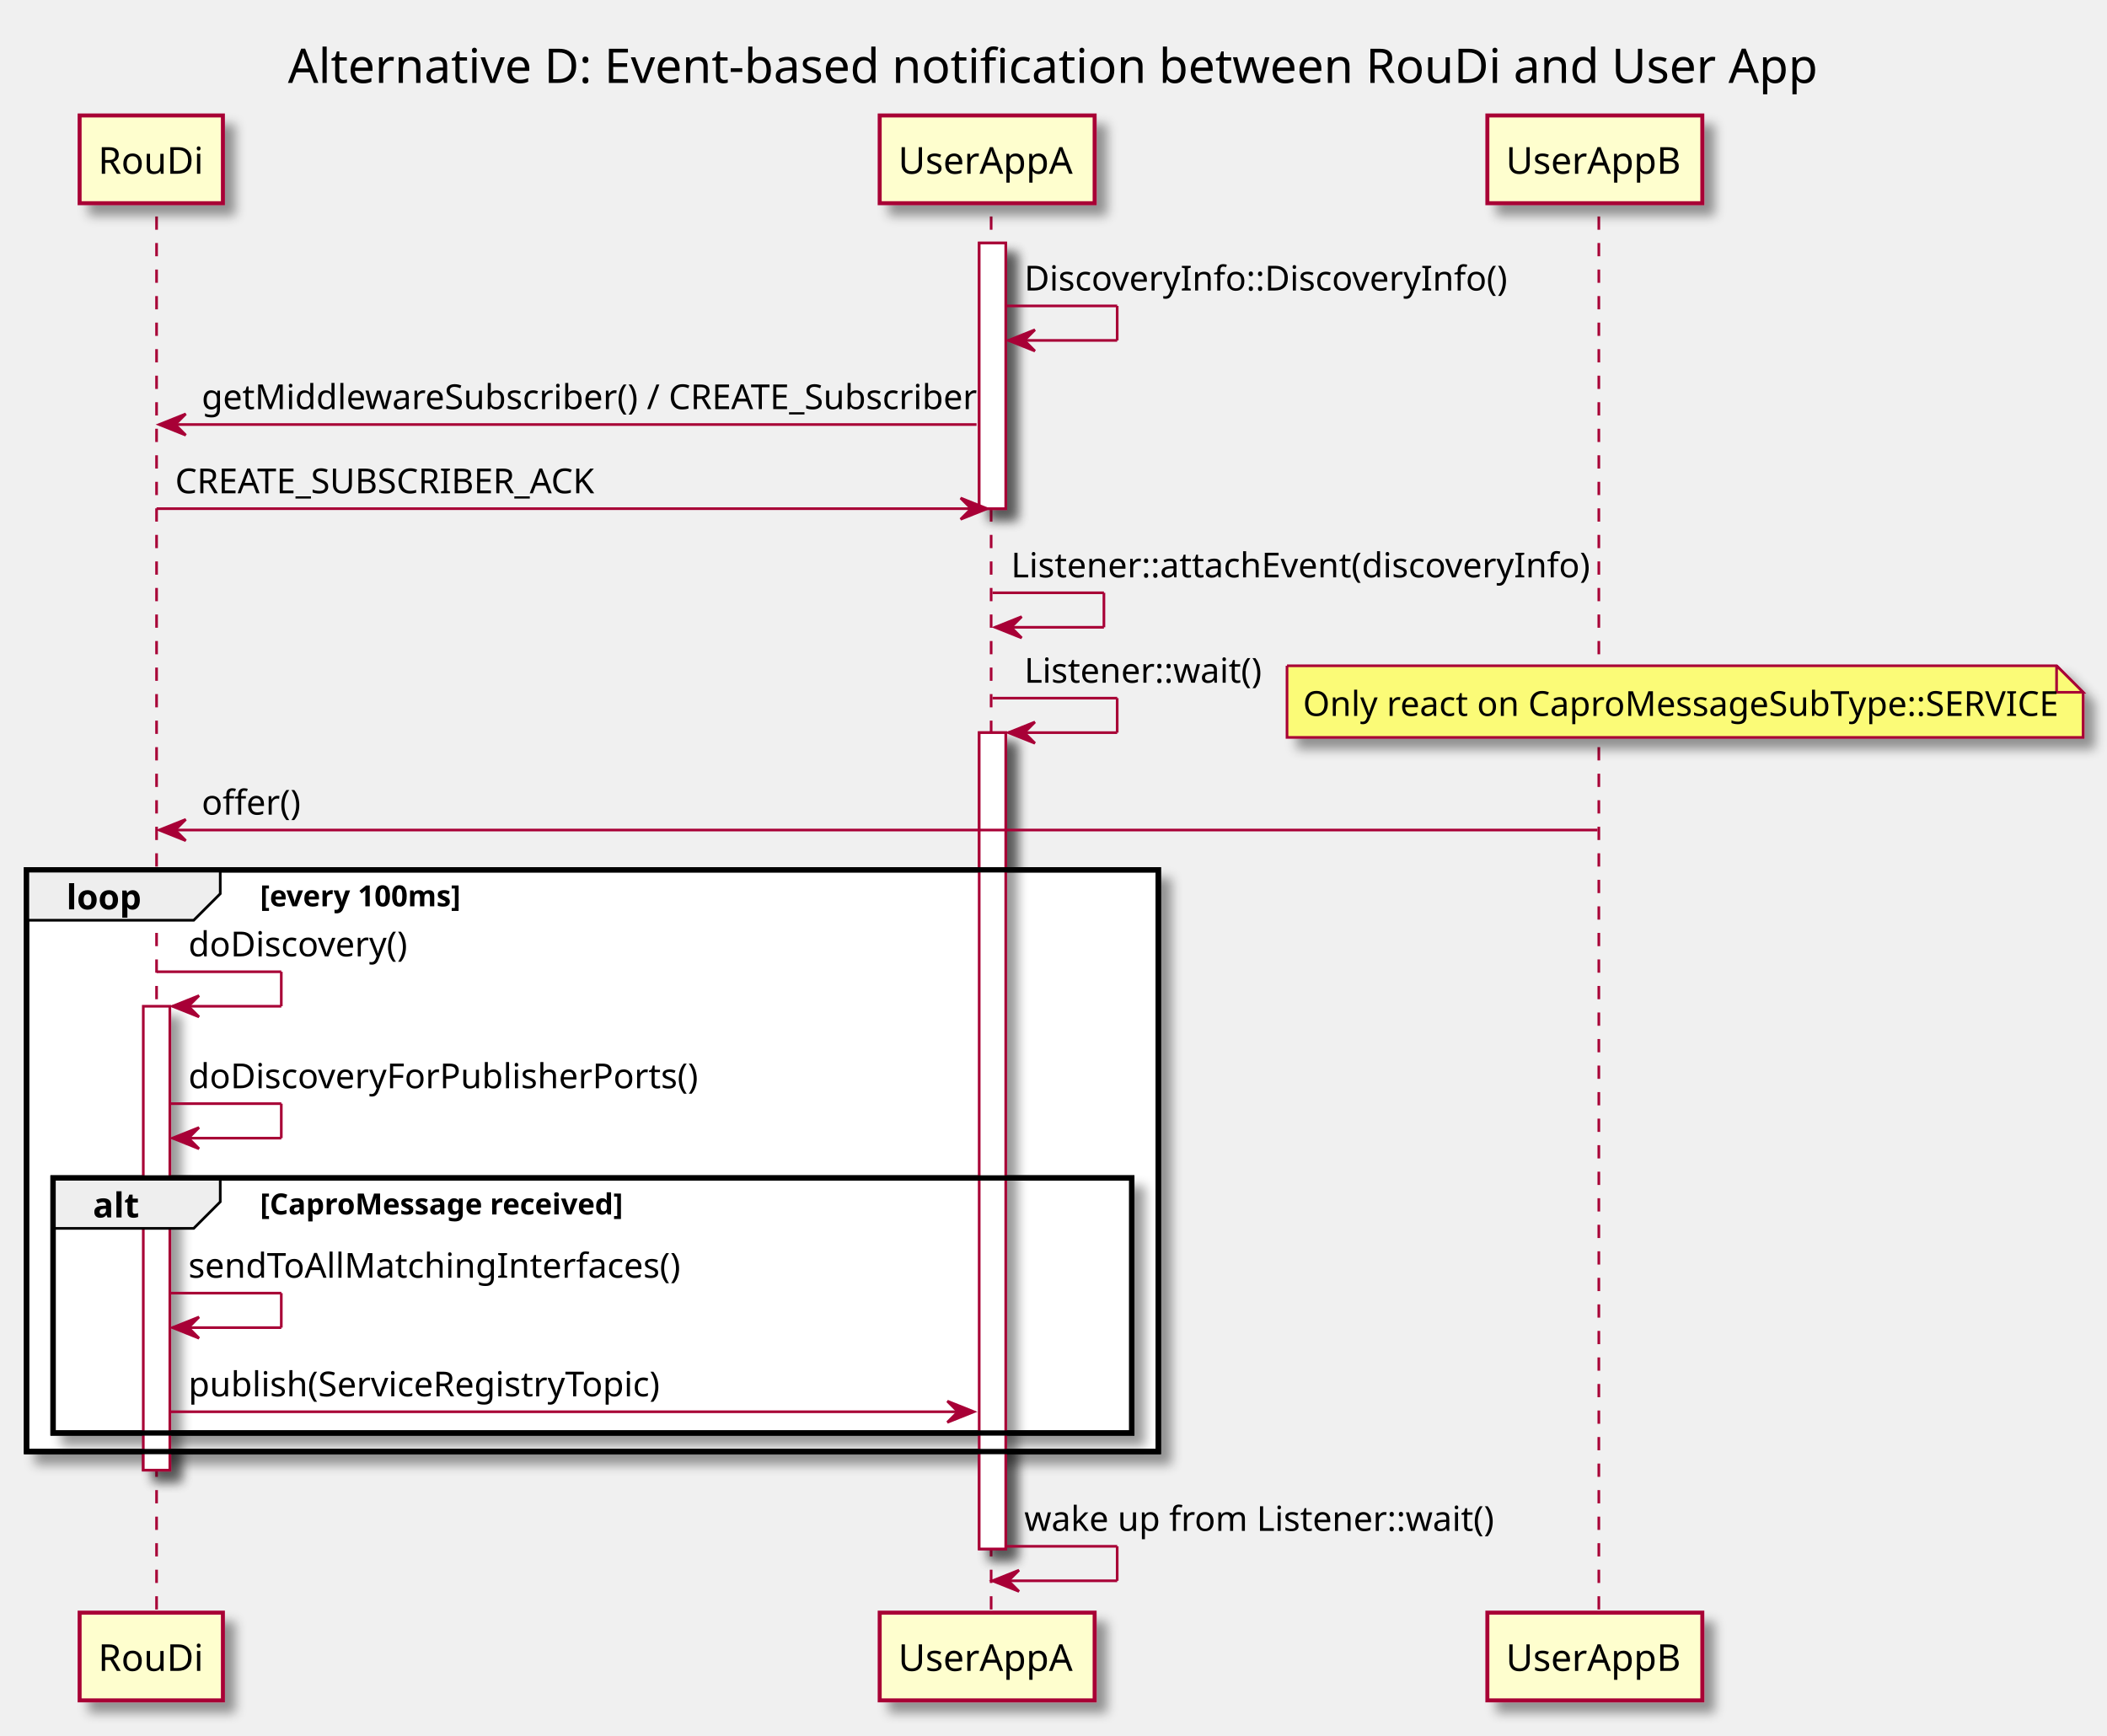
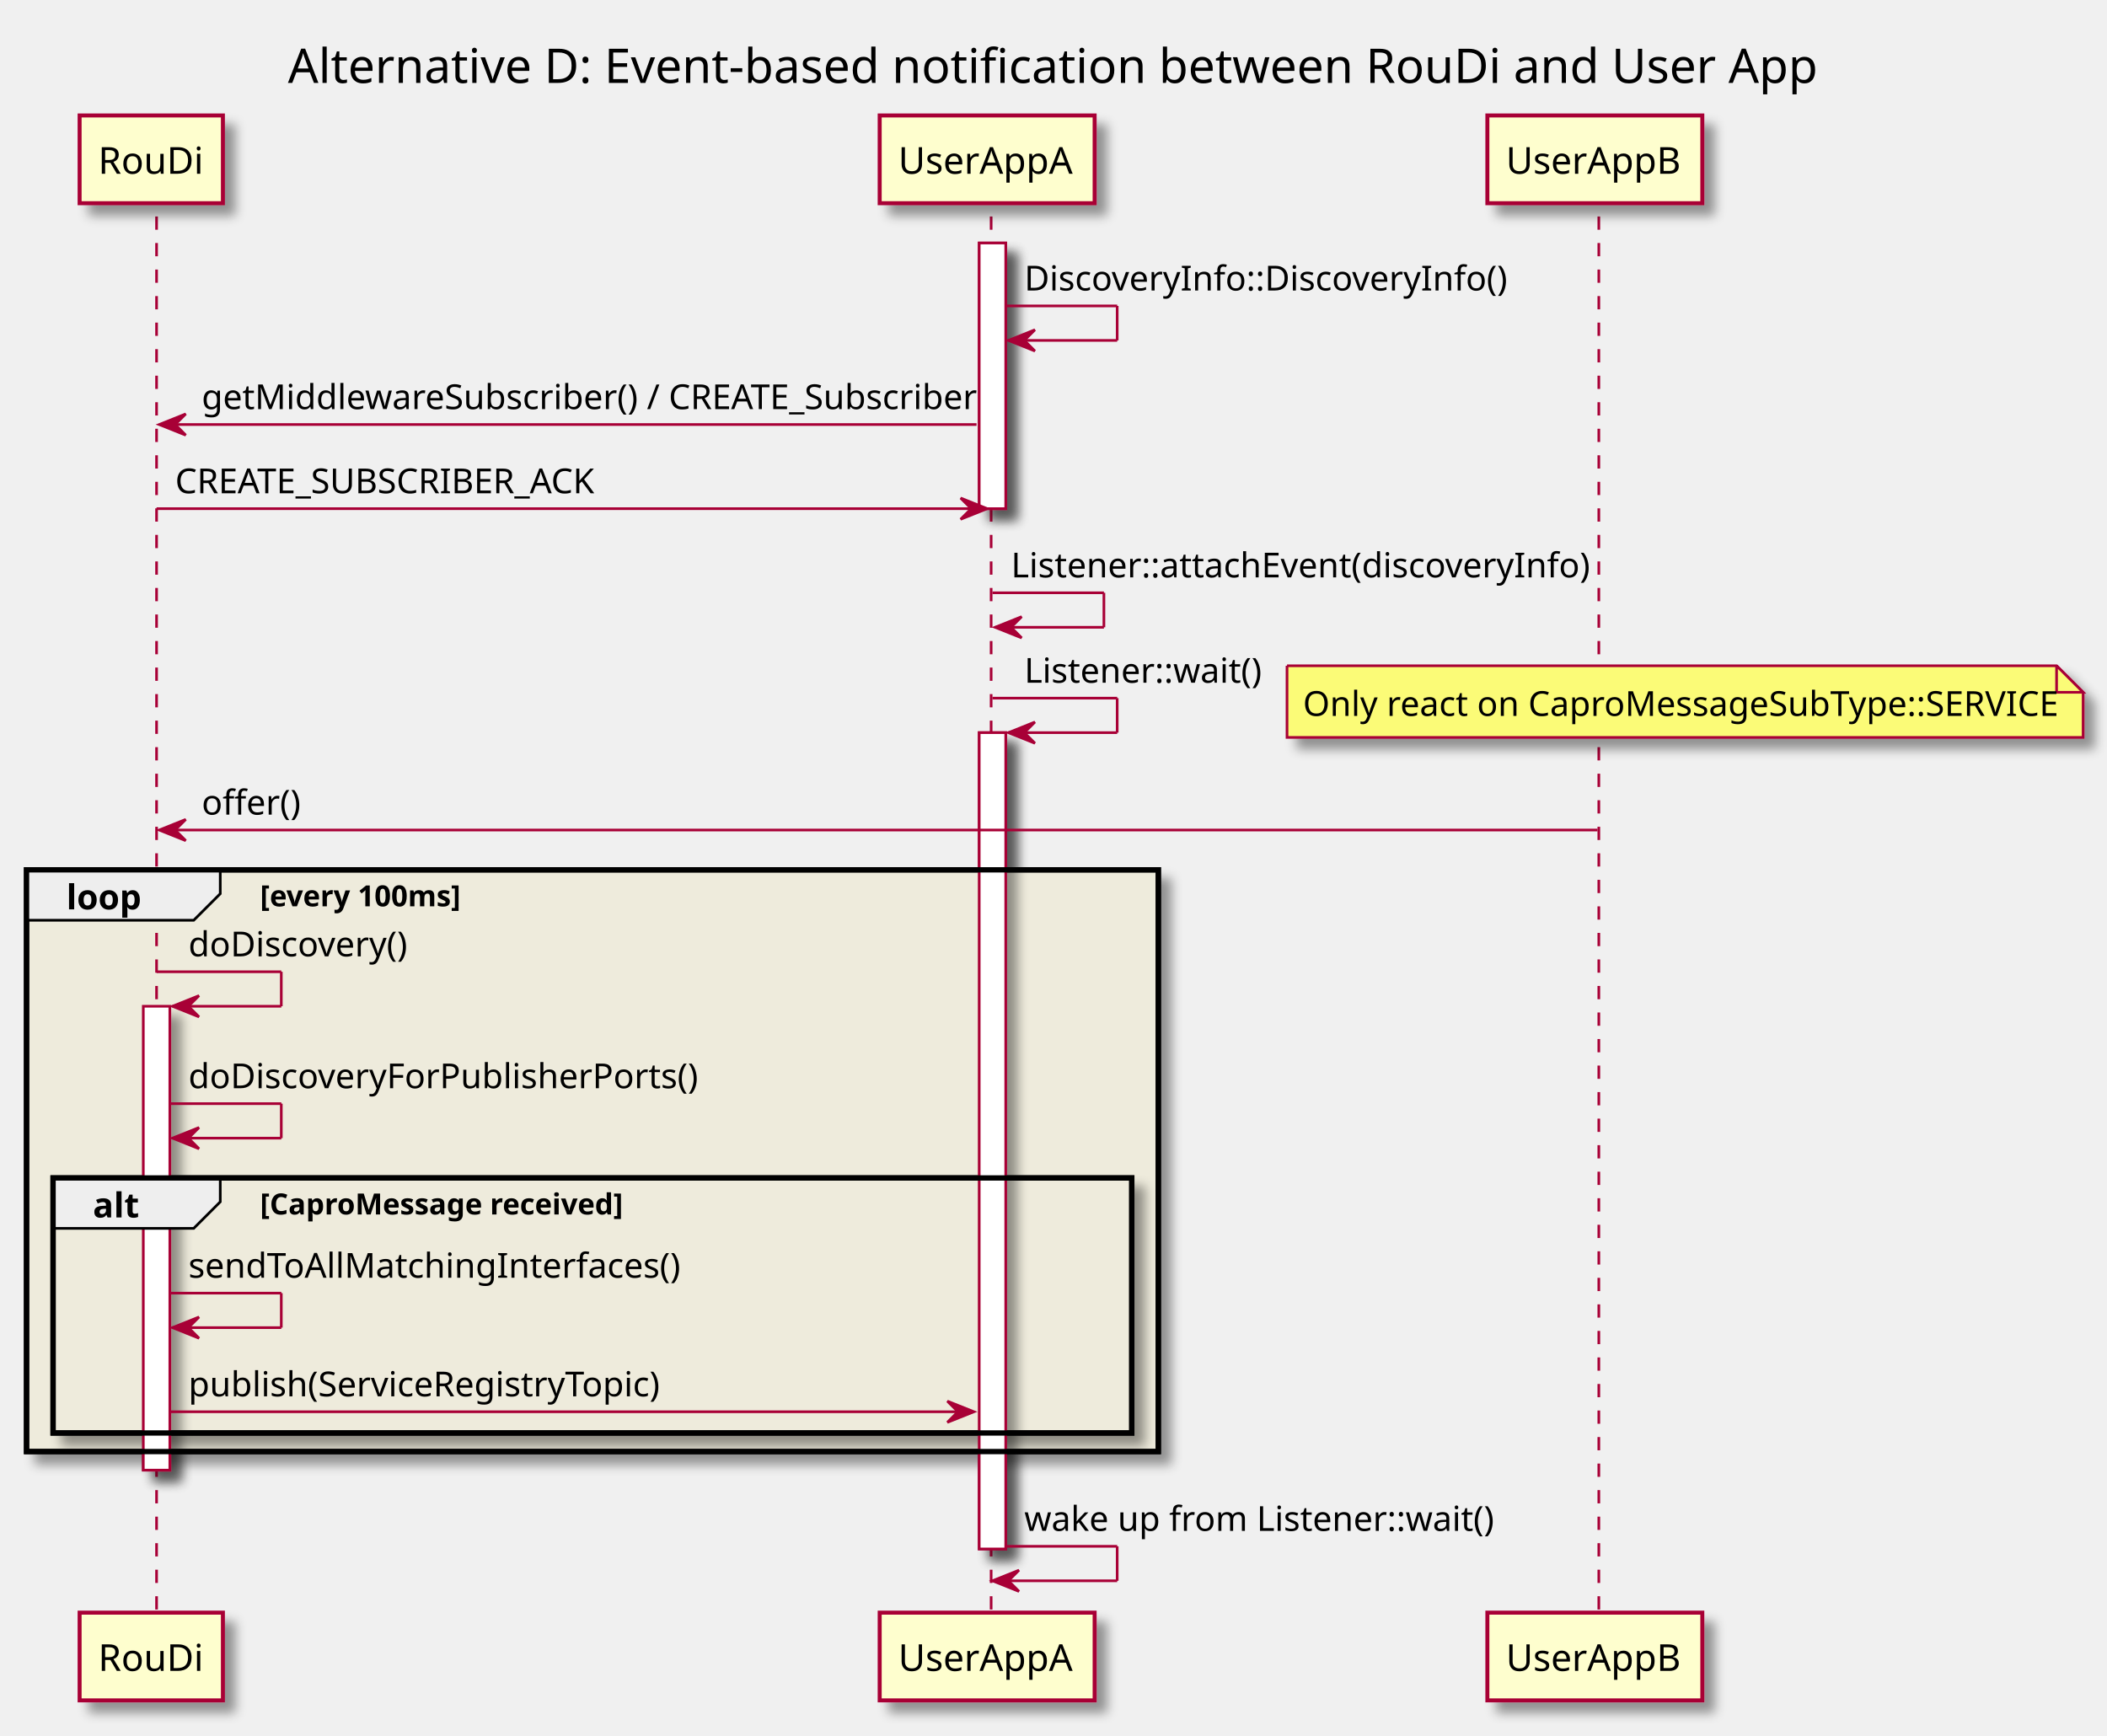
- <svg xmlns="http://www.w3.org/2000/svg" contentScriptType="application/ecmascript" contentStyleType="text/css" height="654px" preserveAspectRatio="none" style="width:794px;height:654px;" version="1.1" viewBox="0 0 794 654" width="794px" zoomAndPan="magnify">
+ <svg xmlns="http://www.w3.org/2000/svg" contentScriptType="application/ecmascript" contentStyleType="text/css" height="654px" preserveAspectRatio="none" style="width:794px;height:654px;background:#EEEBDC;" version="1.1" viewBox="0 0 794 654" width="794px" zoomAndPan="magnify">
  <defs>
-     <filter height="300%" id="f1ns9pxqims5uk" width="300%" x="-1" y="-1">
+     <filter height="300%" id="fj19efss1tn3o" width="300%" x="-1" y="-1">
      <feGaussianBlur result="blurOut" stdDeviation="2.0" />
      <feColorMatrix in="blurOut" result="blurOut2" type="matrix" values="0 0 0 0 0 0 0 0 0 0 0 0 0 0 0 0 0 0 .4 0" />
      <feOffset dx="4.0" dy="4.0" in="blurOut2" result="blurOut3" />
      <feBlend in="SourceGraphic" in2="blurOut3" mode="normal" />
    </filter>
  </defs>
  <g>
    <text fill="#000000" font-family="sans-serif" font-size="18" lengthAdjust="spacing" textLength="582" x="108.5" y="31.242">Alternative D: Event-based notification between RouDi and User App</text>
-     <rect fill="#FFFFFF" filter="url(#f1ns9pxqims5uk)" height="174.824" style="stroke:#A80036;stroke-width:1.0;" width="10" x="54" y="379.232" />
-     <rect fill="#FFFFFF" filter="url(#f1ns9pxqims5uk)" height="100.118" style="stroke:#A80036;stroke-width:1.0;" width="10" x="369" y="91.584" />
-     <rect fill="#FFFFFF" filter="url(#f1ns9pxqims5uk)" height="307.648" style="stroke:#A80036;stroke-width:1.0;" width="10" x="369" y="276.114" />
-     <rect fill="#FFFFFF" filter="url(#f1ns9pxqims5uk)" height="219.236" style="stroke:#000000;stroke-width:2.0;" width="426.5" x="10" y="327.82" />
-     <rect fill="#FFFFFF" filter="url(#f1ns9pxqims5uk)" height="96.118" style="stroke:#000000;stroke-width:2.0;" width="406.5" x="20" y="443.938" />
+     <rect fill="#FFFFFF" filter="url(#fj19efss1tn3o)" height="174.824" style="stroke:#A80036;stroke-width:1.0;" width="10" x="54" y="379.232" />
+     <rect fill="#FFFFFF" filter="url(#fj19efss1tn3o)" height="100.118" style="stroke:#A80036;stroke-width:1.0;" width="10" x="369" y="91.584" />
+     <rect fill="#FFFFFF" filter="url(#fj19efss1tn3o)" height="307.648" style="stroke:#A80036;stroke-width:1.0;" width="10" x="369" y="276.114" />
+     <rect fill="#EEEBDC" filter="url(#fj19efss1tn3o)" height="219.236" style="stroke:#000000;stroke-width:2.0;" width="426.5" x="10" y="327.82" />
+     <rect fill="#EEEBDC" filter="url(#fj19efss1tn3o)" height="96.118" style="stroke:#000000;stroke-width:2.0;" width="406.5" x="20" y="443.938" />
    <line style="stroke:#A80036;stroke-width:1.0;stroke-dasharray:5.0,5.0;" x1="59" x2="59" y1="81.584" y2="608.762" />
    <line style="stroke:#A80036;stroke-width:1.0;stroke-dasharray:5.0,5.0;" x1="373.5" x2="373.5" y1="81.584" y2="608.762" />
    <line style="stroke:#A80036;stroke-width:1.0;stroke-dasharray:5.0,5.0;" x1="602.5" x2="602.5" y1="81.584" y2="608.762" />
-     <rect fill="#FEFECE" filter="url(#f1ns9pxqims5uk)" height="33.068" style="stroke:#A80036;stroke-width:1.5;" width="54" x="30" y="43.516" />
+     <rect fill="#FEFECE" filter="url(#fj19efss1tn3o)" height="33.068" style="stroke:#A80036;stroke-width:1.5;" width="54" x="30" y="43.516" />
    <text fill="#000000" font-family="sans-serif" font-size="14" lengthAdjust="spacing" textLength="40" x="37" y="65.482">RouDi</text>
-     <rect fill="#FEFECE" filter="url(#f1ns9pxqims5uk)" height="33.068" style="stroke:#A80036;stroke-width:1.5;" width="54" x="30" y="607.762" />
+     <rect fill="#FEFECE" filter="url(#fj19efss1tn3o)" height="33.068" style="stroke:#A80036;stroke-width:1.5;" width="54" x="30" y="607.762" />
    <text fill="#000000" font-family="sans-serif" font-size="14" lengthAdjust="spacing" textLength="40" x="37" y="629.728">RouDi</text>
-     <rect fill="#FEFECE" filter="url(#f1ns9pxqims5uk)" height="33.068" style="stroke:#A80036;stroke-width:1.5;" width="81" x="331.5" y="43.516" />
+     <rect fill="#FEFECE" filter="url(#fj19efss1tn3o)" height="33.068" style="stroke:#A80036;stroke-width:1.5;" width="81" x="331.5" y="43.516" />
    <text fill="#000000" font-family="sans-serif" font-size="14" lengthAdjust="spacing" textLength="67" x="338.5" y="65.482">UserAppA</text>
-     <rect fill="#FEFECE" filter="url(#f1ns9pxqims5uk)" height="33.068" style="stroke:#A80036;stroke-width:1.5;" width="81" x="331.5" y="607.762" />
+     <rect fill="#FEFECE" filter="url(#fj19efss1tn3o)" height="33.068" style="stroke:#A80036;stroke-width:1.5;" width="81" x="331.5" y="607.762" />
    <text fill="#000000" font-family="sans-serif" font-size="14" lengthAdjust="spacing" textLength="67" x="338.5" y="629.728">UserAppA</text>
-     <rect fill="#FEFECE" filter="url(#f1ns9pxqims5uk)" height="33.068" style="stroke:#A80036;stroke-width:1.5;" width="81" x="560.5" y="43.516" />
+     <rect fill="#FEFECE" filter="url(#fj19efss1tn3o)" height="33.068" style="stroke:#A80036;stroke-width:1.5;" width="81" x="560.5" y="43.516" />
    <text fill="#000000" font-family="sans-serif" font-size="14" lengthAdjust="spacing" textLength="67" x="567.5" y="65.482">UserAppB</text>
-     <rect fill="#FEFECE" filter="url(#f1ns9pxqims5uk)" height="33.068" style="stroke:#A80036;stroke-width:1.5;" width="81" x="560.5" y="607.762" />
+     <rect fill="#FEFECE" filter="url(#fj19efss1tn3o)" height="33.068" style="stroke:#A80036;stroke-width:1.5;" width="81" x="560.5" y="607.762" />
    <text fill="#000000" font-family="sans-serif" font-size="14" lengthAdjust="spacing" textLength="67" x="567.5" y="629.728">UserAppB</text>
-     <rect fill="#FFFFFF" filter="url(#f1ns9pxqims5uk)" height="174.824" style="stroke:#A80036;stroke-width:1.0;" width="10" x="54" y="379.232" />
-     <rect fill="#FFFFFF" filter="url(#f1ns9pxqims5uk)" height="100.118" style="stroke:#A80036;stroke-width:1.0;" width="10" x="369" y="91.584" />
-     <rect fill="#FFFFFF" filter="url(#f1ns9pxqims5uk)" height="307.648" style="stroke:#A80036;stroke-width:1.0;" width="10" x="369" y="276.114" />
+     <rect fill="#FFFFFF" filter="url(#fj19efss1tn3o)" height="174.824" style="stroke:#A80036;stroke-width:1.0;" width="10" x="54" y="379.232" />
+     <rect fill="#FFFFFF" filter="url(#fj19efss1tn3o)" height="100.118" style="stroke:#A80036;stroke-width:1.0;" width="10" x="369" y="91.584" />
+     <rect fill="#FFFFFF" filter="url(#fj19efss1tn3o)" height="307.648" style="stroke:#A80036;stroke-width:1.0;" width="10" x="369" y="276.114" />
    <line style="stroke:#A80036;stroke-width:1.0;" x1="379" x2="421" y1="115.29" y2="115.29" />
    <line style="stroke:#A80036;stroke-width:1.0;" x1="421" x2="421" y1="115.29" y2="128.29" />
    <line style="stroke:#A80036;stroke-width:1.0;" x1="380" x2="421" y1="128.29" y2="128.29" />
    <polygon fill="#A80036" points="390,124.29,380,128.29,390,132.29,386,128.29" style="stroke:#A80036;stroke-width:1.0;" />
    <text fill="#000000" font-family="sans-serif" font-size="13" lengthAdjust="spacing" textLength="178" x="386" y="109.481">DiscoveryInfo::DiscoveryInfo()</text>
    <polygon fill="#A80036" points="70,155.996,60,159.996,70,163.996,66,159.996" style="stroke:#A80036;stroke-width:1.0;" />
    <line style="stroke:#A80036;stroke-width:1.0;" x1="64" x2="368" y1="159.996" y2="159.996" />
    <text fill="#000000" font-family="sans-serif" font-size="13" lengthAdjust="spacing" textLength="286" x="76" y="154.187">getMiddlewareSubscriber() / CREATE_Subscriber</text>
    <polygon fill="#A80036" points="362,187.702,372,191.702,362,195.702,366,191.702" style="stroke:#A80036;stroke-width:1.0;" />
    <line style="stroke:#A80036;stroke-width:1.0;" x1="59" x2="368" y1="191.702" y2="191.702" />
    <text fill="#000000" font-family="sans-serif" font-size="13" lengthAdjust="spacing" textLength="156" x="66" y="185.893">CREATE_SUBSCRIBER_ACK</text>
    <line style="stroke:#A80036;stroke-width:1.0;" x1="374" x2="416" y1="223.408" y2="223.408" />
    <line style="stroke:#A80036;stroke-width:1.0;" x1="416" x2="416" y1="223.408" y2="236.408" />
    <line style="stroke:#A80036;stroke-width:1.0;" x1="375" x2="416" y1="236.408" y2="236.408" />
    <polygon fill="#A80036" points="385,232.408,375,236.408,385,240.408,381,236.408" style="stroke:#A80036;stroke-width:1.0;" />
    <text fill="#000000" font-family="sans-serif" font-size="13" lengthAdjust="spacing" textLength="215" x="381" y="217.599">Listener::attachEvent(discoveryInfo)</text>
    <line style="stroke:#A80036;stroke-width:1.0;" x1="374" x2="421" y1="263.114" y2="263.114" />
    <line style="stroke:#A80036;stroke-width:1.0;" x1="421" x2="421" y1="263.114" y2="276.114" />
    <line style="stroke:#A80036;stroke-width:1.0;" x1="380" x2="421" y1="276.114" y2="276.114" />
    <polygon fill="#A80036" points="390,272.114,380,276.114,390,280.114,386,276.114" style="stroke:#A80036;stroke-width:1.0;" />
    <text fill="#000000" font-family="sans-serif" font-size="13" lengthAdjust="spacing" textLength="87" x="386" y="257.305">Listener::wait()</text>
-     <path d="M485,250.908 L485,277.908 L785,277.908 L785,260.908 L775,250.908 L485,250.908 " fill="#FBFB77" filter="url(#f1ns9pxqims5uk)" style="stroke:#A80036;stroke-width:1.0;" />
+     <path d="M485,250.908 L485,277.908 L785,277.908 L785,260.908 L775,250.908 L485,250.908 " fill="#FBFB77" filter="url(#fj19efss1tn3o)" style="stroke:#A80036;stroke-width:1.0;" />
    <path d="M775,250.908 L775,260.908 L785,260.908 L775,250.908 " fill="#FBFB77" style="stroke:#A80036;stroke-width:1.0;" />
    <text fill="#000000" font-family="sans-serif" font-size="13" lengthAdjust="spacing" textLength="279" x="491" y="269.805">Only react on CaproMessageSubType::SERVICE</text>
    <polygon fill="#A80036" points="70,308.82,60,312.82,70,316.82,66,312.82" style="stroke:#A80036;stroke-width:1.0;" />
    <line style="stroke:#A80036;stroke-width:1.0;" x1="64" x2="602" y1="312.82" y2="312.82" />
    <text fill="#000000" font-family="sans-serif" font-size="13" lengthAdjust="spacing" textLength="36" x="76" y="307.011">offer()</text>
    <path d="M10,327.82 L83,327.82 L83,336.82 L73,346.82 L10,346.82 L10,327.82 " fill="#EEEEEE" style="stroke:#000000;stroke-width:1.0;" />
    <rect fill="none" height="219.236" style="stroke:#000000;stroke-width:2.0;" width="426.5" x="10" y="327.82" />
    <text fill="#000000" font-family="sans-serif" font-size="13" font-weight="bold" lengthAdjust="spacing" textLength="28" x="25" y="342.717">loop</text>
    <text fill="#000000" font-family="sans-serif" font-size="11" font-weight="bold" lengthAdjust="spacing" textLength="76" x="98" y="341.579">[every 100ms]</text>
    <line style="stroke:#A80036;stroke-width:1.0;" x1="59" x2="106" y1="366.232" y2="366.232" />
    <line style="stroke:#A80036;stroke-width:1.0;" x1="106" x2="106" y1="366.232" y2="379.232" />
    <line style="stroke:#A80036;stroke-width:1.0;" x1="65" x2="106" y1="379.232" y2="379.232" />
    <polygon fill="#A80036" points="75,375.232,65,379.232,75,383.232,71,379.232" style="stroke:#A80036;stroke-width:1.0;" />
    <text fill="#000000" font-family="sans-serif" font-size="13" lengthAdjust="spacing" textLength="82" x="71" y="360.423">doDiscovery()</text>
    <line style="stroke:#A80036;stroke-width:1.0;" x1="64" x2="106" y1="415.938" y2="415.938" />
    <line style="stroke:#A80036;stroke-width:1.0;" x1="106" x2="106" y1="415.938" y2="428.938" />
    <line style="stroke:#A80036;stroke-width:1.0;" x1="65" x2="106" y1="428.938" y2="428.938" />
    <polygon fill="#A80036" points="75,424.938,65,428.938,75,432.938,71,428.938" style="stroke:#A80036;stroke-width:1.0;" />
    <text fill="#000000" font-family="sans-serif" font-size="13" lengthAdjust="spacing" textLength="190" x="71" y="410.129">doDiscoveryForPublisherPorts()</text>
    <path d="M20,443.938 L83,443.938 L83,452.938 L73,462.938 L20,462.938 L20,443.938 " fill="#EEEEEE" style="stroke:#000000;stroke-width:1.0;" />
    <rect fill="none" height="96.118" style="stroke:#000000;stroke-width:2.0;" width="406.5" x="20" y="443.938" />
    <text fill="#000000" font-family="sans-serif" font-size="13" font-weight="bold" lengthAdjust="spacing" textLength="18" x="35" y="458.835">alt</text>
    <text fill="#000000" font-family="sans-serif" font-size="11" font-weight="bold" lengthAdjust="spacing" textLength="140" x="98" y="457.697">[CaproMessage received]</text>
    <line style="stroke:#A80036;stroke-width:1.0;" x1="64" x2="106" y1="487.35" y2="487.35" />
    <line style="stroke:#A80036;stroke-width:1.0;" x1="106" x2="106" y1="487.35" y2="500.35" />
    <line style="stroke:#A80036;stroke-width:1.0;" x1="65" x2="106" y1="500.35" y2="500.35" />
    <polygon fill="#A80036" points="75,496.35,65,500.35,75,504.35,71,500.35" style="stroke:#A80036;stroke-width:1.0;" />
    <text fill="#000000" font-family="sans-serif" font-size="13" lengthAdjust="spacing" textLength="182" x="71" y="481.541">sendToAllMatchingInterfaces()</text>
    <polygon fill="#A80036" points="357,528.056,367,532.056,357,536.056,361,532.056" style="stroke:#A80036;stroke-width:1.0;" />
    <line style="stroke:#A80036;stroke-width:1.0;" x1="64" x2="363" y1="532.056" y2="532.056" />
    <text fill="#000000" font-family="sans-serif" font-size="13" lengthAdjust="spacing" textLength="175" x="71" y="526.247">publish(ServiceRegistryTopic)</text>
    <line style="stroke:#A80036;stroke-width:1.0;" x1="379" x2="421" y1="582.762" y2="582.762" />
    <line style="stroke:#A80036;stroke-width:1.0;" x1="421" x2="421" y1="582.762" y2="595.762" />
    <line style="stroke:#A80036;stroke-width:1.0;" x1="374" x2="421" y1="595.762" y2="595.762" />
    <polygon fill="#A80036" points="384,591.762,374,595.762,384,599.762,380,595.762" style="stroke:#A80036;stroke-width:1.0;" />
    <text fill="#000000" font-family="sans-serif" font-size="13" lengthAdjust="spacing" textLength="172" x="386" y="576.953">wake up from Listener::wait()</text>
  </g>
</svg>
